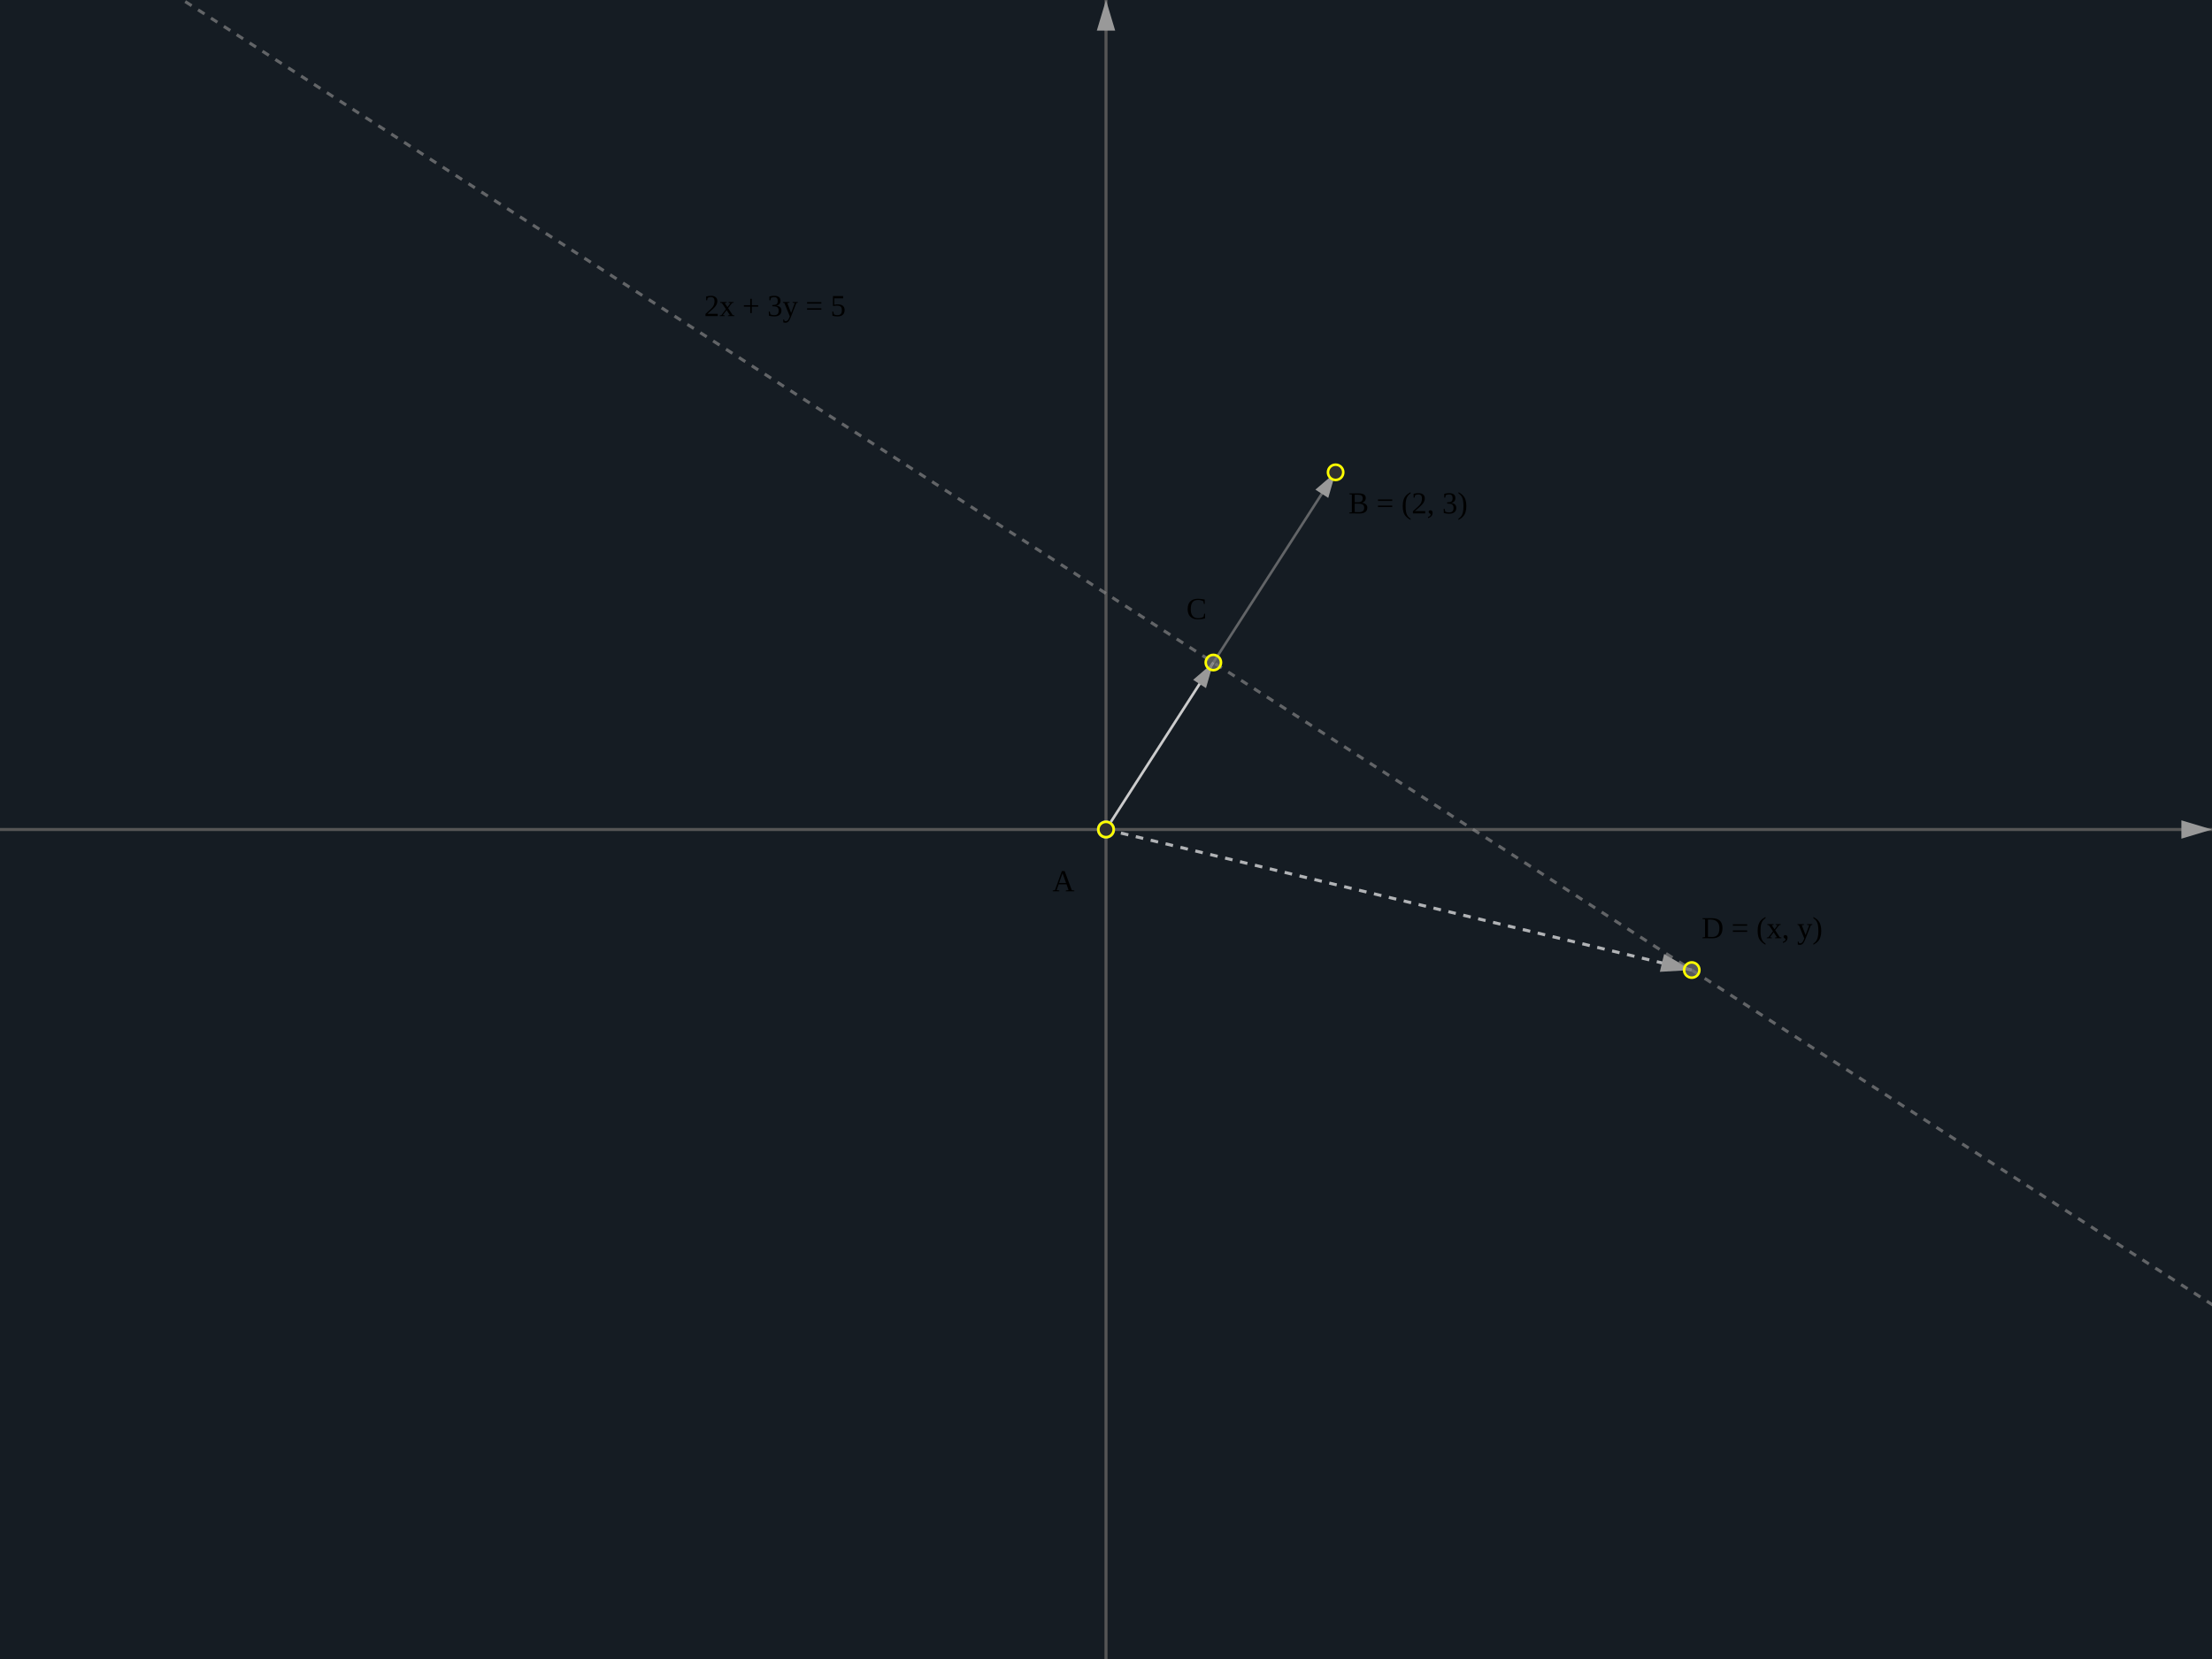
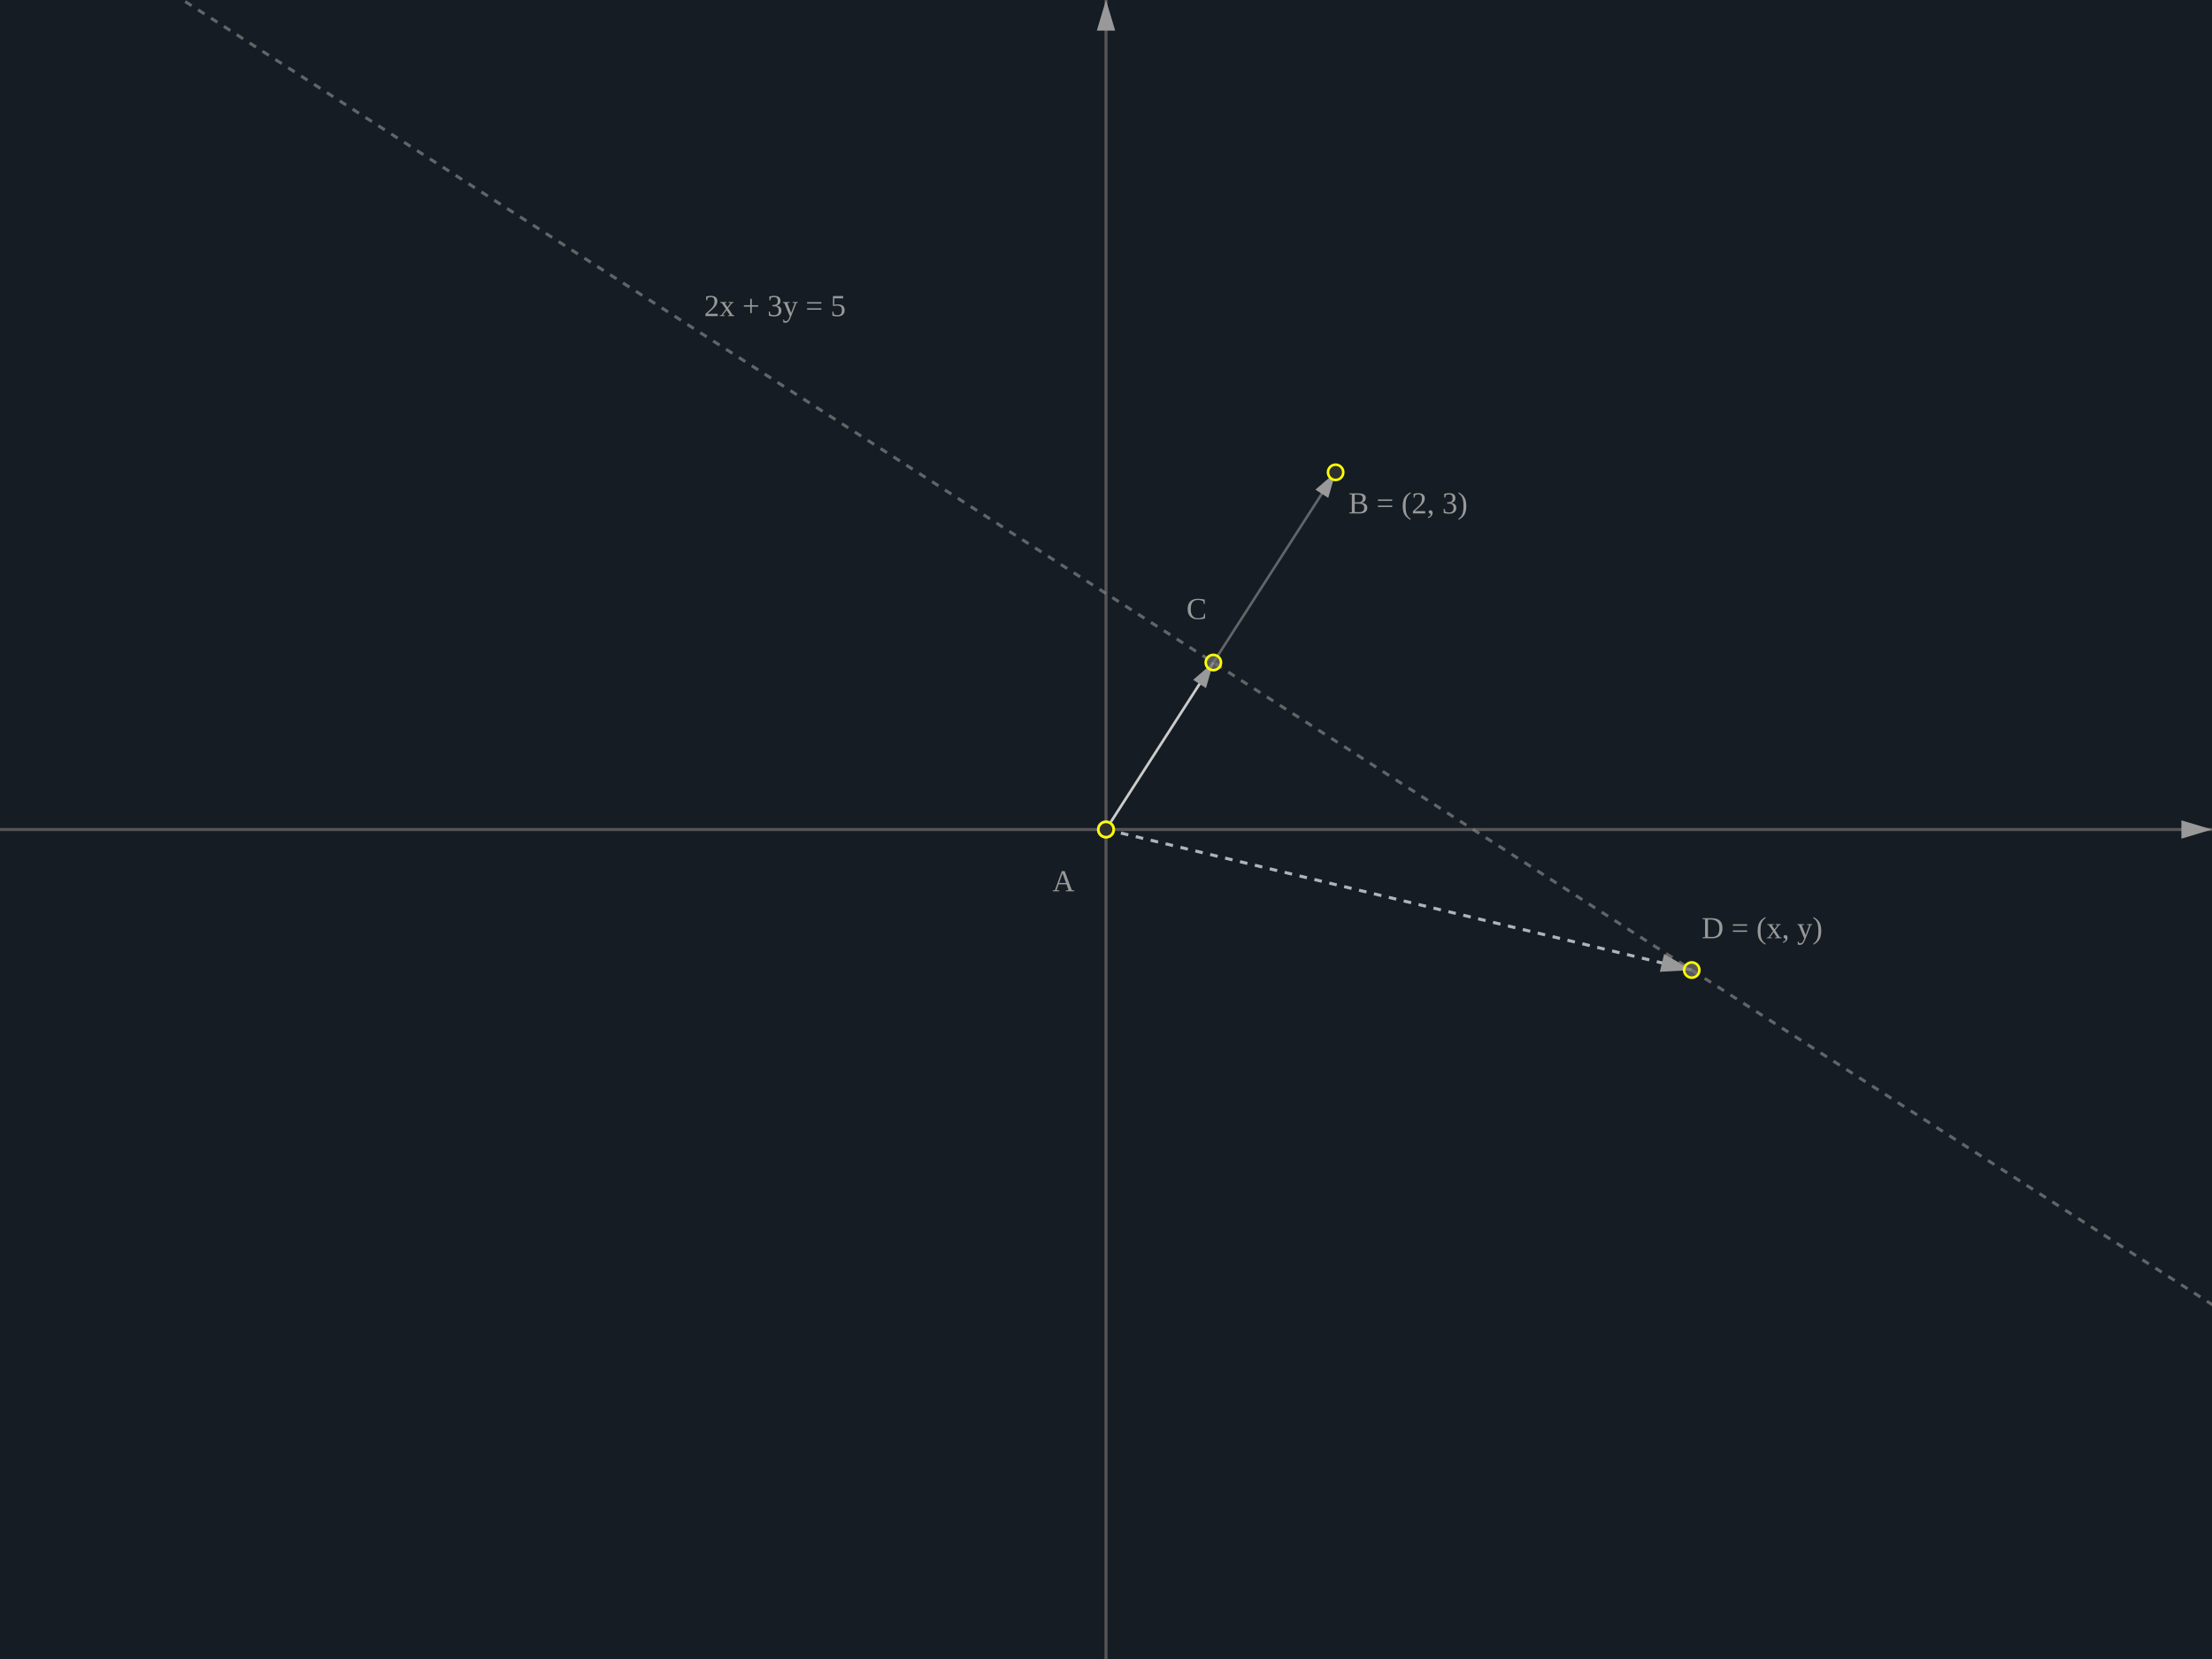
<svg xmlns="http://www.w3.org/2000/svg" xmlns:html="http://www.w3.org/1999/xhtml" xmlns:ns1="https://svgjs.com/svgjs" version="1.1" width="867" height="650.25" viewBox="0 0 867 650.25">
  <g transform="matrix(1,0,0,-1,433.5,325.125)">
    <rect width="867" height="650.25" class="fsg-board" fill="#ffffff00" x="-433.5" y="-325.125" />
    <rect width="0" height="0" class="fsg-ui-select-box" x="104.5" y="95" />
    <line x1="-433.5" y1="0" x2="433.5" y2="0" class="axis-x" stroke="#888888aa" marker-end="url(#SvgjsMarker1000)" component_no="1" fsg_shape="true" />
    <line x1="0" y1="-325.125" x2="0" y2="325.125" class="axis-y" stroke="#888888aa" marker-end="url(#SvgjsMarker1000)" component_no="2" fsg_shape="true" />
    <line x1="0" y1="0" x2="90" y2="140" class="vector" stroke="#888888aa" marker-start="url(#SvgjsMarker1001)" marker-end="url(#SvgjsMarker1000)" component_no="16" component_refs="4,5" fsg_shape="true" />
    <line x1="0" y1="0" x2="42.078" y2="65.455" class="vector" stroke="#ffffffaa" marker-start="url(#SvgjsMarker1001)" marker-end="url(#SvgjsMarker1000)" component_no="18" component_refs="4,17" fsg_shape="true" />
    <line x1="0" y1="0" x2="229.587" y2="-55.086" class="vector dashed" stroke="#ffffffaa" marker-start="url(#SvgjsMarker1001)" marker-end="url(#SvgjsMarker1000)" component_no="22" component_refs="4,21" fsg_shape="true" />
    <circle r="3" cx="0" cy="0" class="point" stroke="#888888aa" component_no="4" label="A" />
    <circle r="3" cx="90" cy="140" class="point" stroke="#888888aa" component_no="5" label="B = (2, 3)" />
    <text class="label" offset_x="-21" offset_y="12.766" of="4" transform="matrix(1,0,0,-1,0,0)" x="-21" y="3.422" ns1:data="{&quot;leading&quot;:&quot;1.3&quot;}">
      <tspan dy="20.8" x="-21" ns1:data="{&quot;leading&quot;:&quot;1.3&quot;,&quot;newLined&quot;:true}">A</tspan>
    </text>
    <text class="label" offset_x="5" offset_y="5" of="5" transform="matrix(1,0,0,-1,0,0)" x="95" y="-144.688" ns1:data="{&quot;leading&quot;:&quot;1.3&quot;}">
      <tspan dy="20.8" x="95" ns1:data="{&quot;leading&quot;:&quot;1.3&quot;,&quot;newLined&quot;:true}">B = (2, 3)</tspan>
    </text>
    <line x1="434" y1="-186.495" x2="-362.631" y2="325.625" class="perp-line dashed" stroke="#888888aa" component_no="20" component_refs="18,17" label="2x + 3y = 5" fsg_shape="true" />
    <circle r="3" cx="42.078" cy="65.455" class="pin-point" component_no="17" component_refs="16" label="C" />
    <text class="label" offset_x="-10.587" offset_y="-28.318" of="17" transform="matrix(1,0,0,-1,0,0)" x="31.503" y="-103.284" ns1:data="{&quot;leading&quot;:&quot;1.3&quot;}">
      <tspan dy="20.8" x="31.503" ns1:data="{&quot;leading&quot;:&quot;1.3&quot;,&quot;newLined&quot;:true}">C</tspan>
    </text>
    <circle r="3" cx="229.587" cy="-55.086" class="pin-point" component_no="21" component_refs="20" label="D = (x, y)" />
    <text class="label" offset_x="3.851" offset_y="-23.588" of="21" transform="matrix(1,0,0,-1,0,0)" x="233.449" y="21.82" ns1:data="{&quot;leading&quot;:&quot;1.3&quot;}">
      <tspan dy="20.8" x="233.449" ns1:data="{&quot;leading&quot;:&quot;1.3&quot;,&quot;newLined&quot;:true}">D = (x, y)</tspan>
    </text>
    <text class="label" offset_x="-193.216" offset_y="-142.669" of="20" transform="matrix(1,0,0,-1,0,0)" x="-157.518" y="-222.025" ns1:data="{&quot;leading&quot;:&quot;1.3&quot;}">
      <tspan dy="20.8" x="-157.518" ns1:data="{&quot;leading&quot;:&quot;1.3&quot;,&quot;newLined&quot;:true}">2x + 3y = 5</tspan>
    </text>
  </g>
  <defs>
    <style>
svg {
  user-select: none;
  -webkit-user-select: none;
}

svg .fsg-board {
  fill: #151c23;
}

svg .fsg-ui-select-box {
  stroke-width: 0.5;
  fill: none;
}

svg .menu {
  font: 0.9em Roboto, Helvetica, Sans-Serif, Times, serif, monospace;
}

svg .menu_title {
  fill: #aaa;
  font-family: Georgia, 'Times New Roman', Times, serif;
}

svg .menu_item {
  font-weight: 300;
  fill: #888;
}

svg .menu_item:hover {
  fill: #fff;
  cursor: pointer;
}

svg *[fsg_hidden] {
  visibility: hidden;
}

svg *[fsg_fill_none]{
  fill: none;
}

svg *[fsg_shape]:hover {
  stroke: #fff;
}

svg .dashed {
  stroke-dasharray: 3;
  stroke-width: 1.2;
}

svg .axis-x, svg .axis-y {
  stroke: #555; 
  stroke-width: 1.2;
}

svg .vector-marker-start, svg .vector-marker-end {
  fill: #999;
}

svg .point {
  fill: #2f2f2f;
  stroke: #ff0;
}

svg .pin-point {
  fill: #777777aa;
  stroke: #ff0;
}

svg .mid-point, svg .intersect-point {
  fill: #777777aa;
  stroke: #565656aa;
}

svg .point:hover, svg .pin-point:hover {
  cursor: grab;
}

svg .mid-point:hover, svg .intersect-point:hover {
  cursor: pointer;
}

svg g, svg div, svg foreignObject, svg span {
  position: relative;
}

svg span.base {
  position: relative !important;
}

svg .latex-container {
  width: max-content;
  height: max-content;
  position: fixed; /* important for Safari */
}
+ 
+ svg .latex,
+ svg .label {
+   color: #999;
+   fill: #999;
+   font-family: 'KaTeX_Math', 'Times New Roman', Times, serif;
+ }
</style>
    <html:link rel="stylesheet" href="https://rintaroutw.github.io/fsg/style/runtime.css" />
    <html:link rel="stylesheet" href="https://cdn.jsdelivr.net/npm/katex@0.12.0/dist/katex.min.css" />
    <marker markerWidth="6" markerHeight="6" refX="3" refY="3" viewBox="0 0 6 6" orient="auto" class="vector-start-marker" id="SvgjsMarker1001">
      <circle r="3" cx="3" cy="3" class="vector-marker-start" />
    </marker>
    <marker markerWidth="10" markerHeight="6" refX="10" refY="3" viewBox="0 0 10 6" orient="auto" class="vector-end-marker" id="SvgjsMarker1000">
      <polygon points="0 0, 10 3, 0 6" stroke-width="1" class="vector-marker-end" />
    </marker>
  </defs>
</svg>
